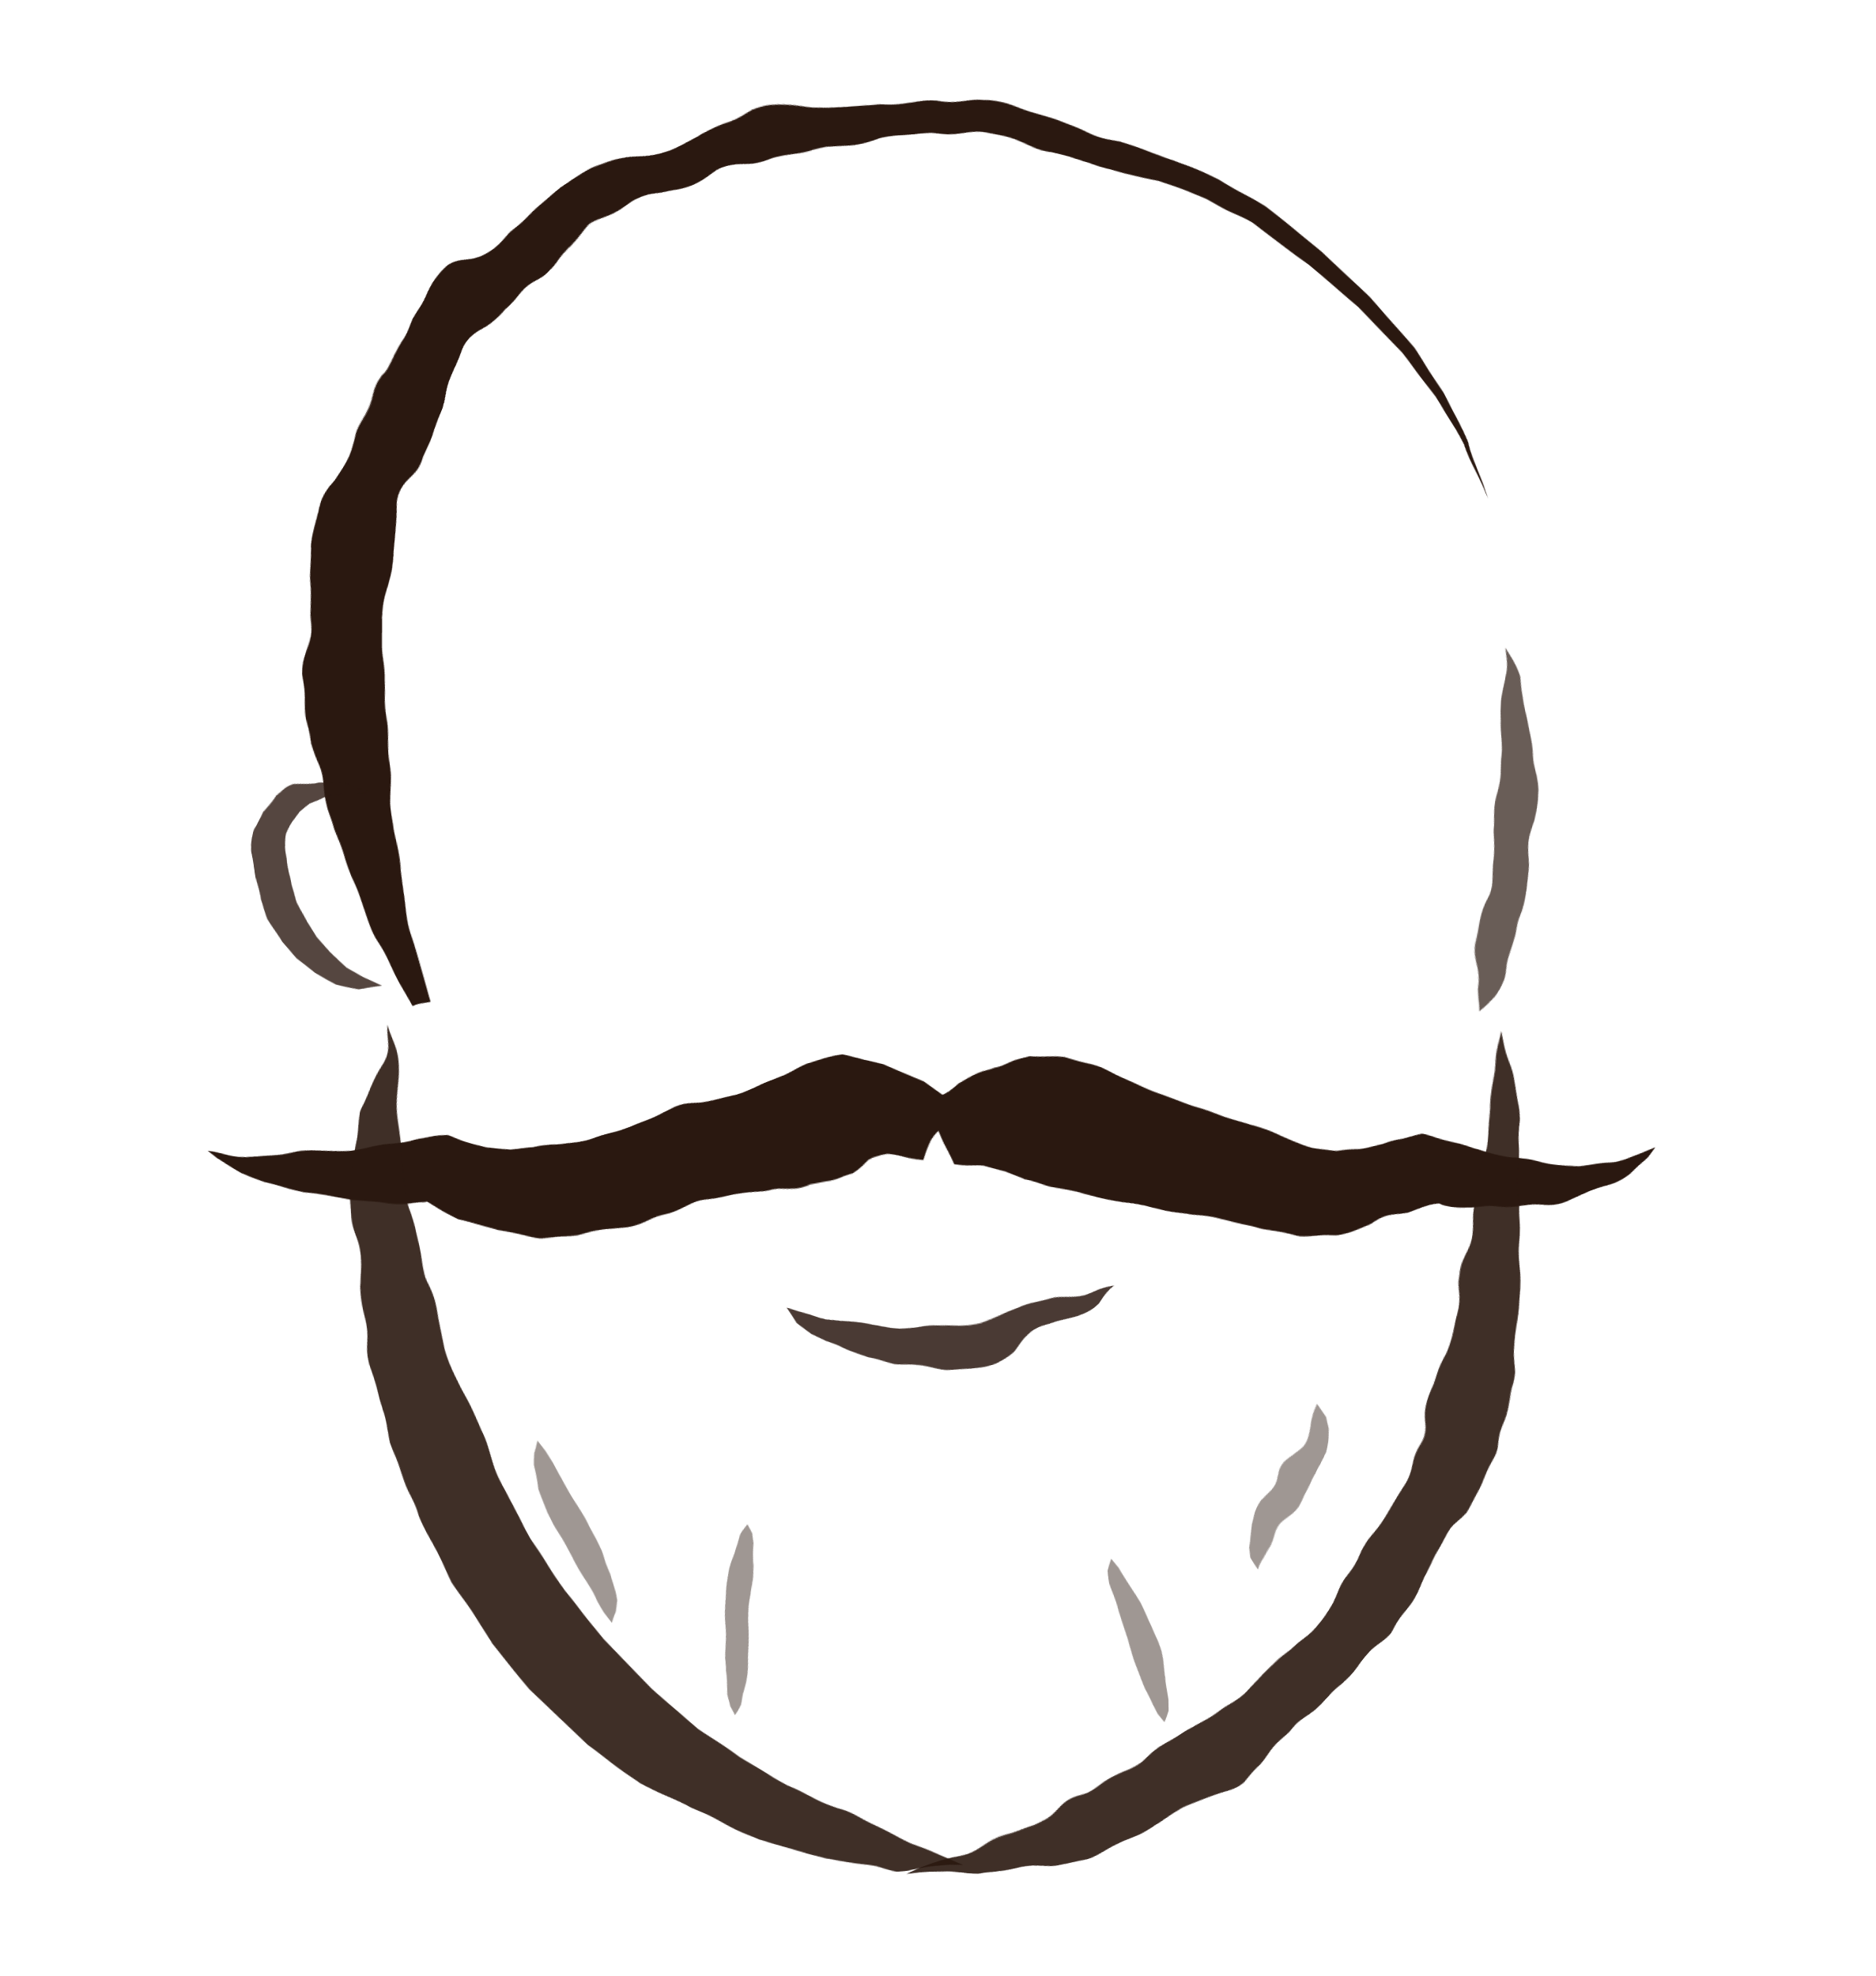
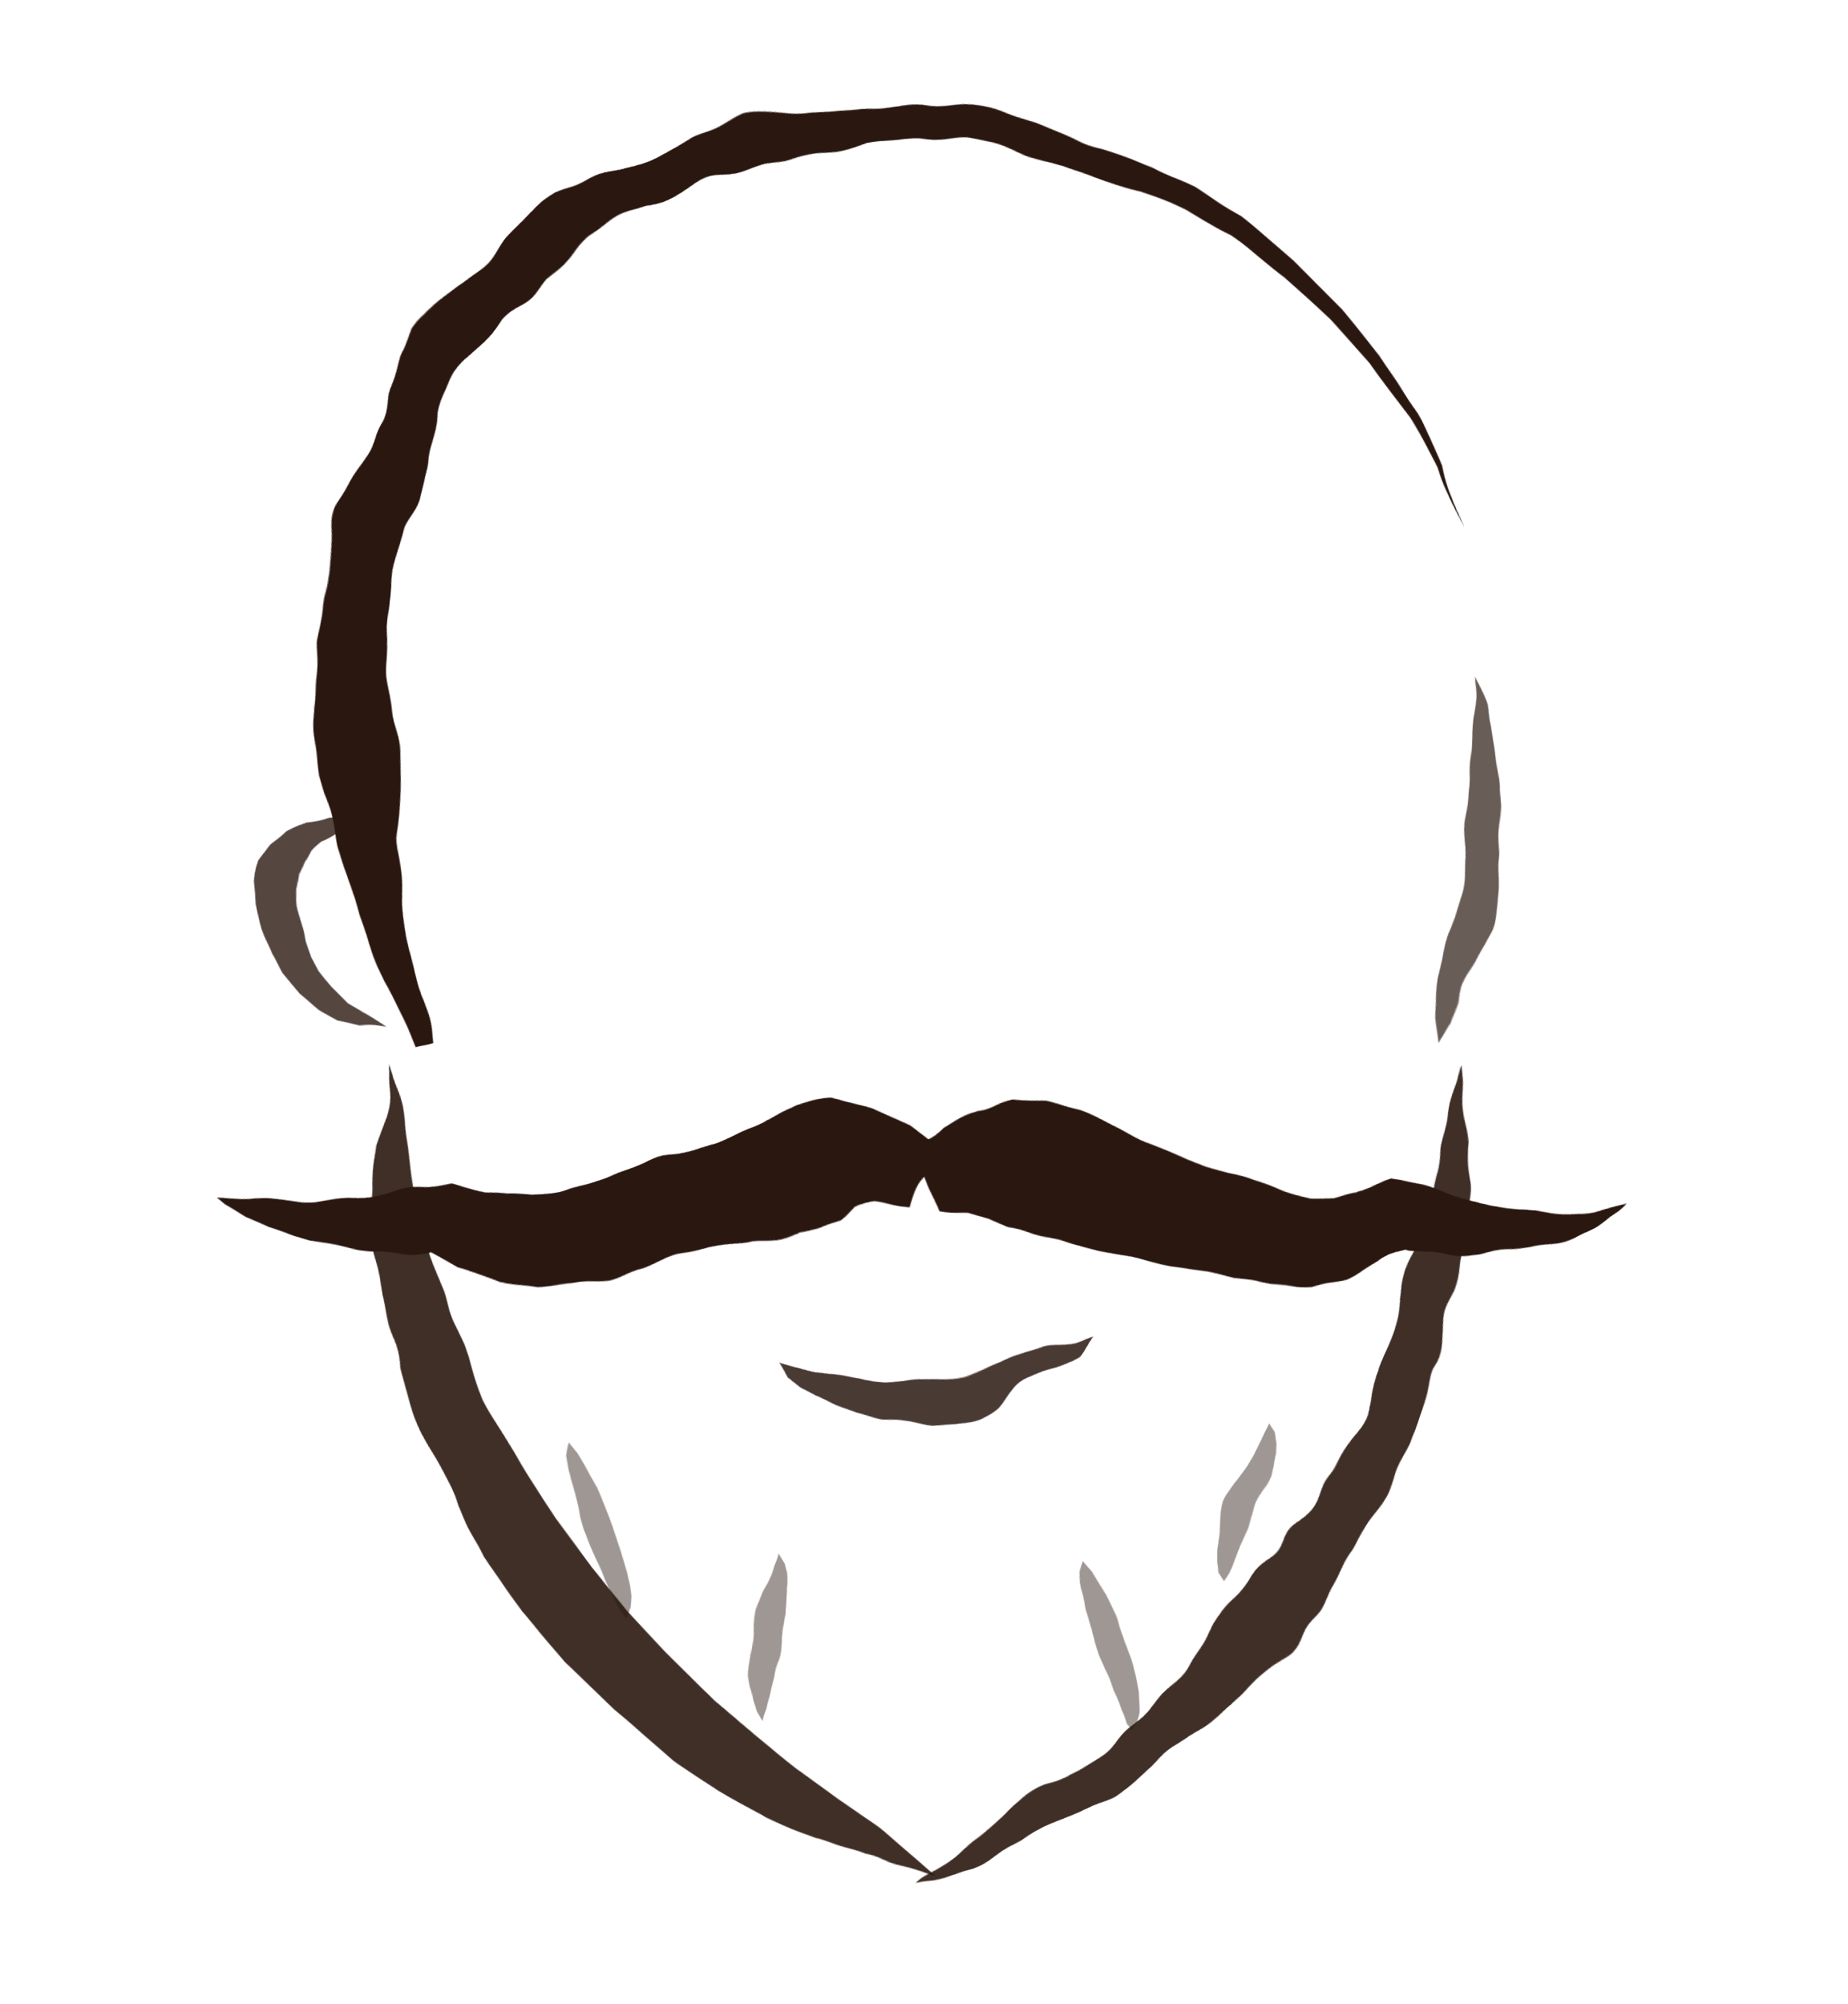
- <svg xmlns="http://www.w3.org/2000/svg" viewBox="8 18 224 236">
+ <svg xmlns="http://www.w3.org/2000/svg" viewBox="14 18 212 230">
  <defs>
    <filter id="g" x="-10%" y="-10%" width="120%" height="120%">
      <feTurbulence type="fractalNoise" baseFrequency="0.06" numOctaves="3" seed="4" />
      <feDisplacementMap in="SourceGraphic" scale="4" />
    </filter>
  </defs>
  <g filter="url(#g)">
-     <g fill="#2A1810" transform="translate(120 0) scale(1.14 1) translate(-120 0)">
+     <g fill="#2A1810" transform="translate(120 0) scale(1.06 1) translate(-120 0)">
      <path d="M66.9 137.7 L64.9 129.6 L63.4 121.6 L62.5 113.8 L62.1 106.2 L61.7 98.9 L61.7 91.7 L62.3 84.8 L63.5 78.1 L65.3 71.7 L67.7 65.7 L70.8 60.0 L74.5 54.8 L79.0 49.9 L84.2 45.6 L90.2 41.7 L97.0 38.4 L102.4 36.4 L108.0 35.1 L113.8 34.3 L119.7 34.2 L125.6 34.7 L131.5 35.7 L137.4 37.4 L143.1 39.6 L148.7 42.4 L154.0 45.8 L159.0 49.8 L163.7 54.3 L168.0 59.4 L171.8 65.0 L175.2 71.2 L178.0 78.0 L178.0 78.0 L175.7 71.0 L172.7 64.6 L169.1 58.6 L165.0 53.2 L160.4 48.3 L155.4 43.9 L150.0 40.1 L144.4 36.9 L138.5 34.3 L132.4 32.3 L126.2 30.9 L119.9 30.1 L113.6 30.0 L107.3 30.5 L101.1 31.7 L95.0 33.6 L87.6 36.9 L80.9 40.9 L75.0 45.6 L69.8 50.8 L65.4 56.5 L61.7 62.8 L58.8 69.4 L56.5 76.4 L55.0 83.7 L54.1 91.3 L53.9 99.1 L54.5 107.0 L56.3 114.9 L58.7 122.8 L61.6 130.6 L65.1 138.3Z" opacity="1" />
      <path d="M180.0 96.0 L179.6 99.0 L179.4 102.0 L179.3 104.8 L179.2 107.6 L179.0 110.4 L178.8 113.1 L178.5 115.7 L178.3 118.3 L178.0 120.8 L177.7 123.3 L177.3 125.8 L177.0 128.3 L176.7 130.7 L176.3 133.1 L176.0 135.5 L176.0 138.0 L176.0 138.0 L177.4 135.9 L178.5 133.7 L179.4 131.4 L180.2 129.0 L180.9 126.5 L181.4 124.0 L181.9 121.4 L182.2 118.7 L182.5 116.0 L182.6 113.3 L182.6 110.5 L182.4 107.6 L182.1 104.7 L181.7 101.8 L181.1 98.9 L180.0 96.0Z" opacity="0.7" />
      <path d="M60.0 112.0 L57.5 111.2 L55.1 111.3 L53.0 112.2 L51.2 113.6 L49.8 115.5 L48.9 117.7 L48.5 120.2 L48.5 122.7 L48.9 125.2 L49.7 127.7 L50.9 130.0 L52.5 132.1 L54.5 133.9 L56.7 135.3 L59.3 136.1 L62.0 136.0 L62.0 136.0 L59.8 134.7 L57.9 133.4 L56.4 131.8 L55.1 130.1 L54.1 128.3 L53.3 126.3 L52.8 124.3 L52.5 122.3 L52.4 120.4 L52.6 118.6 L53.1 117.0 L53.7 115.6 L54.6 114.4 L55.9 113.4 L57.6 112.7 L60.0 112.0Z" opacity="0.8" />
      <path d="M121.4 149.3 L118.3 146.9 L114.4 145.2 L110.3 144.3 L106.2 144.9 L102.5 146.0 L99.0 147.5 L95.7 149.0 L92.5 150.5 L89.4 152.0 L86.4 153.3 L83.5 154.3 L80.8 155.1 L78.1 155.6 L75.5 155.6 L72.9 155.2 L68.9 153.8 L65.5 154.4 L63.8 154.8 L62.2 155.3 L60.7 155.7 L59.1 156.0 L57.6 156.2 L56.2 156.4 L54.7 156.6 L53.3 156.7 L51.9 156.7 L50.5 156.7 L49.2 156.7 L47.9 156.6 L46.6 156.4 L45.3 156.2 L44.0 156.0 L44.0 156.0 L45.0 156.9 L46.1 157.6 L47.3 158.4 L48.5 159.0 L49.9 159.7 L51.3 160.2 L52.7 160.7 L54.3 161.2 L55.9 161.5 L57.6 161.8 L59.3 162.1 L61.1 162.3 L62.9 162.4 L64.8 162.4 L66.8 162.3 L67.1 162.2 L69.9 163.8 L74.0 165.0 L78.1 165.6 L82.2 165.5 L86.1 165.0 L89.9 164.1 L93.5 163.1 L97.0 162.0 L100.4 160.9 L103.5 160.0 L106.4 159.2 L109.1 158.8 L111.3 158.4 L113.4 157.4 L115.6 156.8 L118.6 156.7Z" opacity="1" />
      <path d="M121.4 156.7 L124.4 156.8 L126.6 157.4 L128.7 158.4 L130.9 158.8 L133.6 159.2 L136.5 160.0 L139.6 160.9 L143.0 162.0 L146.5 163.1 L150.1 164.1 L153.9 165.0 L157.8 165.5 L161.9 165.6 L166.0 165.0 L170.1 163.8 L172.9 162.2 L173.2 162.3 L175.2 162.4 L177.1 162.4 L178.9 162.3 L180.7 162.1 L182.4 161.8 L184.1 161.5 L185.7 161.2 L187.3 160.7 L188.7 160.2 L190.1 159.7 L191.5 159.0 L192.7 158.4 L193.9 157.6 L195.0 156.9 L196.0 156.0 L196.0 156.0 L194.7 156.2 L193.4 156.4 L192.1 156.6 L190.8 156.7 L189.5 156.7 L188.1 156.7 L186.7 156.7 L185.3 156.6 L183.8 156.4 L182.4 156.2 L180.9 156.0 L179.3 155.7 L177.8 155.3 L176.2 154.8 L174.5 154.4 L171.1 153.8 L167.1 155.2 L164.5 155.6 L161.9 155.6 L159.2 155.1 L156.5 154.3 L153.6 153.3 L150.6 152.0 L147.5 150.5 L144.3 149.0 L141.0 147.5 L137.5 146.0 L133.8 144.9 L129.7 144.3 L125.6 145.2 L121.7 146.9 L118.6 149.3Z" opacity="1" />
-       <path d="M62.0 140.0 L59.7 151.0 L59.1 161.5 L59.5 171.7 L60.7 181.2 L62.6 190.3 L65.3 198.7 L68.7 206.6 L72.8 213.7 L77.5 220.1 L82.8 225.8 L88.5 230.6 L94.7 234.5 L101.2 237.6 L108.0 239.7 L114.9 240.7 L122.0 240.0 L122.0 240.0 L115.8 237.0 L109.9 234.4 L104.3 231.3 L99.1 227.7 L94.1 223.6 L89.5 219.1 L85.2 214.0 L81.2 208.3 L77.5 202.0 L74.2 195.2 L71.2 187.7 L68.6 179.5 L66.4 170.7 L64.8 161.2 L63.5 151.0 L62.0 140.0Z" opacity="0.9" />
-       <path d="M178.0 140.0 L177.2 151.0 L176.5 161.3 L175.1 170.8 L173.3 179.7 L170.9 188.0 L168.0 195.6 L164.7 202.6 L160.9 208.9 L156.7 214.7 L152.1 219.9 L147.1 224.6 L141.7 228.8 L135.9 232.4 L129.7 235.6 L123.0 238.2 L116.0 241.0 L116.0 241.0 L123.7 241.2 L131.1 239.8 L138.3 237.5 L145.1 234.3 L151.5 230.3 L157.4 225.4 L162.8 219.7 L167.6 213.3 L171.7 206.2 L175.1 198.4 L177.8 190.0 L179.7 181.0 L180.7 171.5 L180.9 161.5 L180.2 150.9 L178.0 140.0Z" opacity="0.9" />
-       <path d="M78.0 190.0 L77.7 191.5 L77.7 193.0 L78.0 194.5 L78.3 196.0 L78.8 197.4 L79.3 198.9 L79.9 200.3 L80.6 201.7 L81.2 203.0 L81.9 204.4 L82.6 205.7 L83.3 207.0 L83.9 208.2 L84.5 209.5 L85.2 210.8 L86.0 212.0 L86.0 212.0 L86.3 210.5 L86.3 209.0 L86.0 207.5 L85.7 206.0 L85.2 204.6 L84.7 203.1 L84.1 201.7 L83.4 200.3 L82.8 199.0 L82.1 197.6 L81.4 196.3 L80.7 195.0 L80.1 193.8 L79.5 192.5 L78.8 191.2 L78.0 190.0Z" opacity="0.45" />
-       <path d="M100.0 200.0 L99.5 201.4 L99.3 202.7 L99.0 204.0 L98.7 205.3 L98.4 206.7 L98.0 208.0 L97.7 209.3 L97.4 210.7 L97.2 212.1 L97.0 213.5 L96.8 214.9 L96.7 216.3 L96.8 217.8 L96.9 219.2 L97.3 220.7 L98.0 222.0 L98.0 222.0 L98.5 220.6 L98.7 219.3 L99.0 218.0 L99.3 216.7 L99.6 215.3 L100.0 214.0 L100.3 212.7 L100.6 211.3 L100.8 209.9 L101.0 208.5 L101.2 207.1 L101.3 205.7 L101.2 204.2 L101.1 202.8 L100.7 201.3 L100.0 200.0Z" opacity="0.45" />
-       <path d="M138.0 204.0 L137.6 205.4 L137.6 206.7 L137.8 208.1 L138.0 209.4 L138.3 210.7 L138.6 212.0 L139.0 213.3 L139.5 214.6 L140.0 215.8 L140.5 217.0 L141.0 218.2 L141.5 219.4 L142.1 220.6 L142.6 221.7 L143.2 222.9 L144.0 224.0 L144.0 224.0 L144.4 222.6 L144.4 221.3 L144.2 219.9 L144.0 218.6 L143.7 217.3 L143.4 216.0 L143.0 214.7 L142.5 213.4 L142.0 212.2 L141.5 211.0 L141.0 209.8 L140.5 208.6 L139.9 207.4 L139.4 206.3 L138.8 205.1 L138.0 204.0Z" opacity="0.45" />
-       <path d="M160.0 186.0 L159.5 187.2 L159.1 188.4 L158.6 189.5 L158.1 190.6 L157.5 191.7 L156.9 192.8 L156.2 194.0 L155.6 195.3 L154.9 196.5 L154.3 197.8 L153.8 199.2 L153.4 200.6 L153.2 202.0 L153.1 203.4 L153.3 204.7 L154.0 206.0 L154.0 206.0 L154.5 204.8 L154.9 203.6 L155.4 202.5 L155.9 201.4 L156.5 200.3 L157.1 199.2 L157.8 198.0 L158.4 196.7 L159.1 195.5 L159.7 194.2 L160.2 192.8 L160.6 191.4 L160.8 190.0 L160.9 188.6 L160.7 187.3 L160.0 186.0Z" opacity="0.45" />
+       <path d="M62.0 140.0 L60.5 149.2 L60.6 158.2 L61.5 166.7 L63.2 174.9 L65.7 182.6 L68.8 189.9 L72.4 196.7 L76.6 203.0 L81.2 208.8 L86.3 214.0 L91.6 218.7 L97.2 222.9 L102.9 226.5 L108.8 229.5 L114.8 231.9 L121.0 233.0 L121.0 233.0 L116.3 228.9 L111.4 225.2 L106.5 221.3 L101.7 217.1 L96.9 212.7 L92.4 208.0 L88.0 203.0 L83.9 197.7 L80.0 192.1 L76.4 186.0 L73.1 179.6 L70.2 172.7 L67.7 165.3 L65.6 157.5 L63.9 149.0 L62.0 140.0Z" opacity="0.9" />
+       <path d="M178.0 140.0 L176.5 149.1 L175.0 157.5 L173.0 165.5 L170.6 172.9 L167.7 179.9 L164.4 186.5 L160.8 192.7 L156.9 198.4 L152.7 203.9 L148.3 209.0 L143.6 213.7 L138.8 218.2 L133.9 222.4 L128.9 226.3 L123.8 230.0 L119.0 234.0 L119.0 234.0 L125.1 232.3 L130.9 229.7 L136.7 226.4 L142.4 222.7 L147.8 218.4 L153.1 213.6 L158.0 208.3 L162.6 202.6 L166.7 196.3 L170.4 189.5 L173.5 182.3 L176.0 174.7 L177.8 166.6 L178.9 158.1 L179.1 149.2 L178.0 140.0Z" opacity="0.9" />
+       <path d="M82.0 184.0 L81.6 185.4 L81.6 186.7 L81.8 188.1 L82.0 189.4 L82.3 190.7 L82.6 192.0 L83.0 193.3 L83.5 194.6 L84.0 195.8 L84.5 197.0 L85.0 198.2 L85.5 199.4 L86.1 200.6 L86.6 201.7 L87.2 202.9 L88.0 204.0 L88.0 204.0 L88.4 202.6 L88.4 201.3 L88.2 199.9 L88.0 198.6 L87.7 197.3 L87.4 196.0 L87.0 194.7 L86.5 193.4 L86.0 192.2 L85.5 191.0 L85.0 189.8 L84.5 188.6 L83.9 187.4 L83.4 186.3 L82.8 185.1 L82.0 184.0Z" opacity="0.45" />
+       <path d="M104.0 196.0 L103.5 197.3 L103.3 198.5 L103.1 199.7 L102.8 200.9 L102.6 202.1 L102.3 203.3 L102.1 204.5 L101.9 205.8 L101.7 207.0 L101.6 208.3 L101.6 209.6 L101.6 210.9 L101.7 212.2 L101.9 213.5 L102.3 214.8 L103.0 216.0 L103.0 216.0 L103.5 214.7 L103.7 213.5 L103.9 212.3 L104.2 211.1 L104.4 209.9 L104.7 208.7 L104.9 207.5 L105.1 206.2 L105.3 205.0 L105.4 203.7 L105.4 202.4 L105.4 201.1 L105.3 199.8 L105.1 198.5 L104.7 197.2 L104.0 196.0Z" opacity="0.45" />
+       <path d="M138.0 198.0 L137.6 199.2 L137.5 200.4 L137.6 201.6 L137.6 202.8 L137.8 204.0 L138.0 205.1 L138.2 206.3 L138.4 207.4 L138.7 208.5 L139.1 209.6 L139.4 210.7 L139.8 211.8 L140.2 212.9 L140.7 213.9 L141.2 215.0 L142.0 216.0 L142.0 216.0 L142.4 214.8 L142.5 213.6 L142.4 212.4 L142.4 211.2 L142.2 210.0 L142.0 208.9 L141.8 207.7 L141.6 206.6 L141.3 205.5 L140.9 204.4 L140.6 203.3 L140.2 202.2 L139.8 201.1 L139.3 200.1 L138.8 199.0 L138.0 198.0Z" opacity="0.45" />
+       <path d="M158.0 182.0 L157.5 183.1 L157.1 184.1 L156.7 185.1 L156.3 186.1 L155.8 187.1 L155.2 188.1 L154.6 189.2 L154.1 190.3 L153.5 191.4 L153.0 192.6 L152.6 193.8 L152.3 195.1 L152.1 196.4 L152.1 197.6 L152.3 198.9 L153.0 200.0 L153.0 200.0 L153.5 198.9 L153.9 197.9 L154.3 196.9 L154.7 195.9 L155.2 194.9 L155.8 193.9 L156.4 192.8 L156.9 191.7 L157.5 190.6 L158.0 189.4 L158.4 188.2 L158.7 186.9 L158.9 185.6 L158.9 184.4 L158.7 183.1 L158.0 182.0Z" opacity="0.45" />
      <path d="M104.0 174.0 L105.1 175.9 L106.8 177.4 L108.7 178.6 L110.8 179.6 L113.0 180.4 L115.4 180.9 L117.9 181.1 L120.4 181.1 L122.9 180.8 L125.4 180.3 L127.9 179.5 L130.3 178.4 L132.6 177.0 L134.7 175.3 L136.6 173.4 L138.0 171.0 L138.0 171.0 L135.5 172.1 L133.3 173.2 L131.1 174.2 L128.9 175.0 L126.7 175.6 L124.5 176.1 L122.3 176.4 L120.1 176.6 L118.0 176.7 L115.9 176.6 L113.8 176.4 L111.8 176.1 L109.8 175.7 L107.9 175.2 L106.1 174.5 L104.0 174.0Z" opacity="0.85" />
    </g>
  </g>
</svg>
